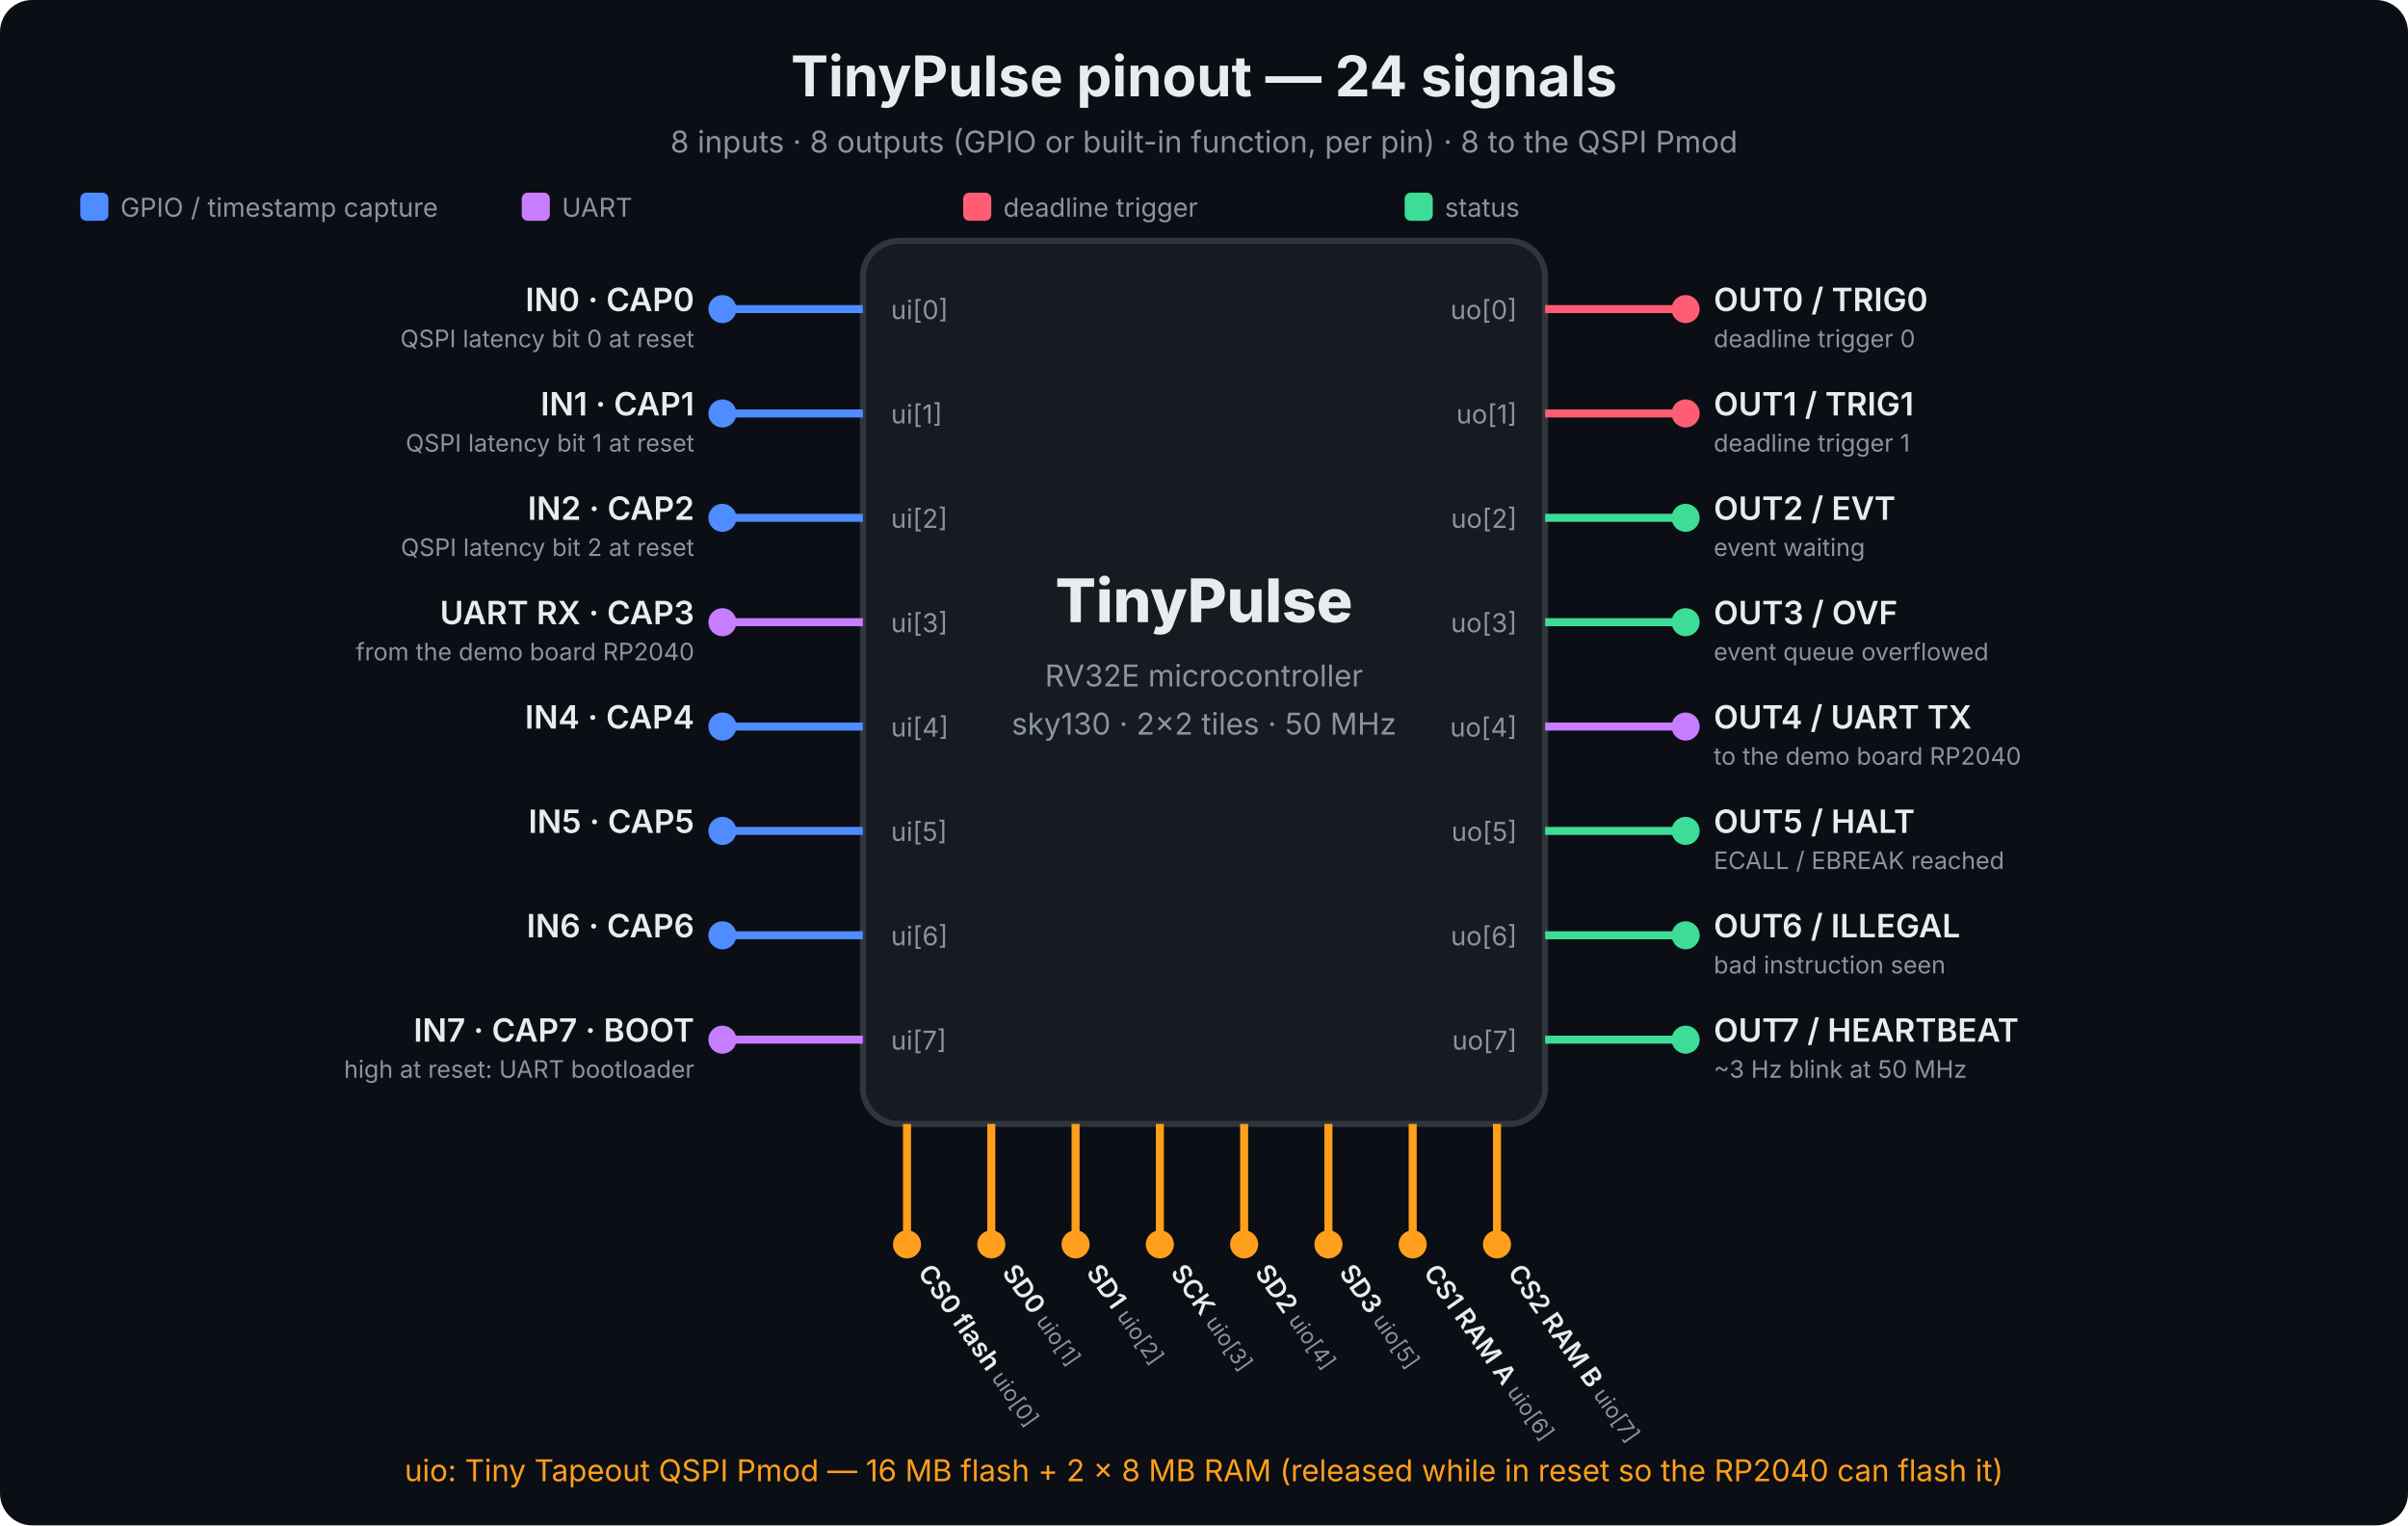
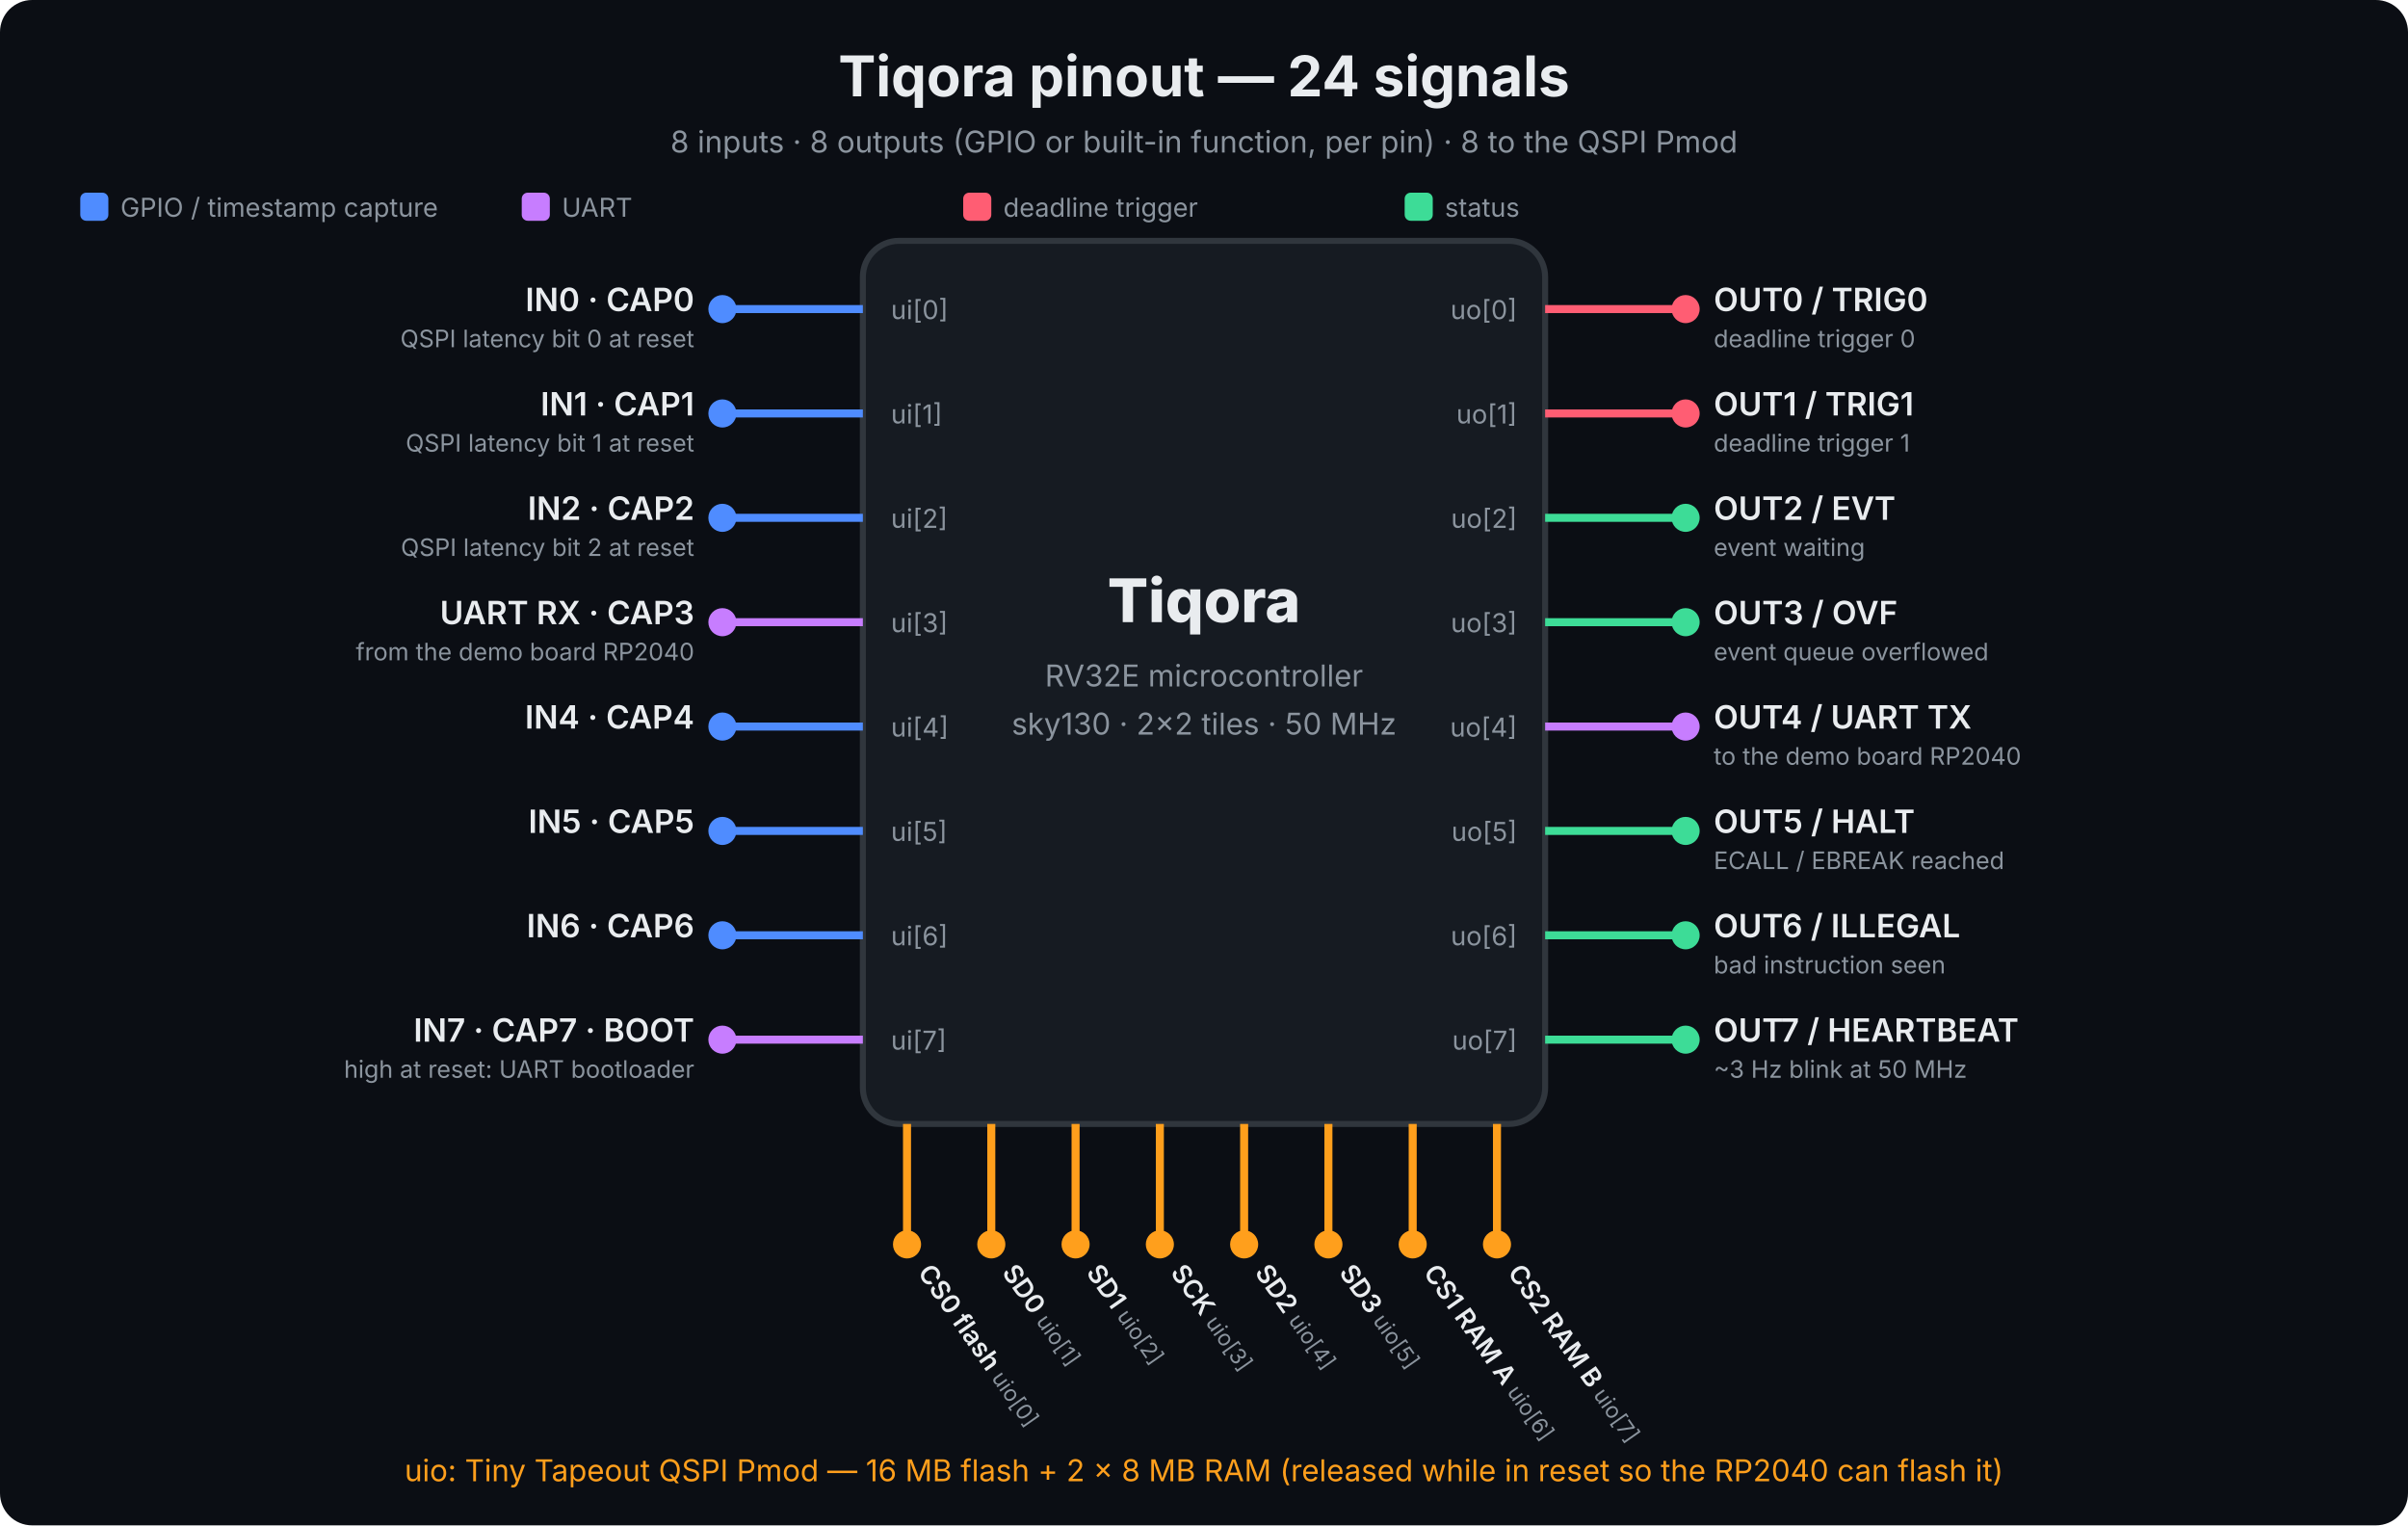
<svg xmlns="http://www.w3.org/2000/svg" viewBox="0 0 1200 760" font-family="Inter,Segoe UI,Helvetica,Arial,sans-serif">
  <rect width="1200" height="760" rx="16" fill="#0b0e14" />
-   <text x="600" y="48" fill="#e9ecef" font-size="28" font-weight="700" text-anchor="middle">TinyPulse pinout — 24 signals</text>
+   <text x="600" y="48" fill="#e9ecef" font-size="28" font-weight="700" text-anchor="middle">Tiqora pinout — 24 signals</text>
  <text x="600" y="76" fill="#8b949e" font-size="15" text-anchor="middle">8 inputs · 8 outputs (GPIO or built-in function, per pin) · 8 to the QSPI Pmod</text>
  <rect x="430" y="120" width="340" height="440" rx="18" fill="#161b22" stroke="#30363d" stroke-width="3" />
-   <text x="600" y="310" fill="#e9ecef" font-size="30" font-weight="800" text-anchor="middle">TinyPulse</text>
+   <text x="600" y="310" fill="#e9ecef" font-size="30" font-weight="800" text-anchor="middle">Tiqora</text>
  <text x="600" y="342" fill="#8b949e" font-size="15" text-anchor="middle">RV32E microcontroller</text>
  <text x="600" y="366" fill="#8b949e" font-size="15" text-anchor="middle">sky130 · 2×2 tiles · 50 MHz</text>
  <line x1="360" y1="154" x2="430" y2="154" stroke="#4f8cff" stroke-width="4" />
  <circle cx="360" cy="154" r="7" fill="#4f8cff" />
  <text x="444" y="159" fill="#8b949e" font-size="13">ui[0]</text>
  <text x="346" y="155" fill="#e9ecef" font-size="16" font-weight="600" text-anchor="end">IN0 · CAP0</text>
  <text x="346" y="173" fill="#8b949e" font-size="12" text-anchor="end">QSPI latency bit 0 at reset</text>
  <line x1="360" y1="206" x2="430" y2="206" stroke="#4f8cff" stroke-width="4" />
  <circle cx="360" cy="206" r="7" fill="#4f8cff" />
  <text x="444" y="211" fill="#8b949e" font-size="13">ui[1]</text>
  <text x="346" y="207" fill="#e9ecef" font-size="16" font-weight="600" text-anchor="end">IN1 · CAP1</text>
  <text x="346" y="225" fill="#8b949e" font-size="12" text-anchor="end">QSPI latency bit 1 at reset</text>
  <line x1="360" y1="258" x2="430" y2="258" stroke="#4f8cff" stroke-width="4" />
  <circle cx="360" cy="258" r="7" fill="#4f8cff" />
  <text x="444" y="263" fill="#8b949e" font-size="13">ui[2]</text>
  <text x="346" y="259" fill="#e9ecef" font-size="16" font-weight="600" text-anchor="end">IN2 · CAP2</text>
  <text x="346" y="277" fill="#8b949e" font-size="12" text-anchor="end">QSPI latency bit 2 at reset</text>
  <line x1="360" y1="310" x2="430" y2="310" stroke="#c77dff" stroke-width="4" />
  <circle cx="360" cy="310" r="7" fill="#c77dff" />
  <text x="444" y="315" fill="#8b949e" font-size="13">ui[3]</text>
  <text x="346" y="311" fill="#e9ecef" font-size="16" font-weight="600" text-anchor="end">UART RX · CAP3</text>
  <text x="346" y="329" fill="#8b949e" font-size="12" text-anchor="end">from the demo board RP2040</text>
  <line x1="360" y1="362" x2="430" y2="362" stroke="#4f8cff" stroke-width="4" />
  <circle cx="360" cy="362" r="7" fill="#4f8cff" />
  <text x="444" y="367" fill="#8b949e" font-size="13">ui[4]</text>
  <text x="346" y="363" fill="#e9ecef" font-size="16" font-weight="600" text-anchor="end">IN4 · CAP4</text>
  <line x1="360" y1="414" x2="430" y2="414" stroke="#4f8cff" stroke-width="4" />
  <circle cx="360" cy="414" r="7" fill="#4f8cff" />
  <text x="444" y="419" fill="#8b949e" font-size="13">ui[5]</text>
  <text x="346" y="415" fill="#e9ecef" font-size="16" font-weight="600" text-anchor="end">IN5 · CAP5</text>
  <line x1="360" y1="466" x2="430" y2="466" stroke="#4f8cff" stroke-width="4" />
  <circle cx="360" cy="466" r="7" fill="#4f8cff" />
  <text x="444" y="471" fill="#8b949e" font-size="13">ui[6]</text>
  <text x="346" y="467" fill="#e9ecef" font-size="16" font-weight="600" text-anchor="end">IN6 · CAP6</text>
  <line x1="360" y1="518" x2="430" y2="518" stroke="#c77dff" stroke-width="4" />
  <circle cx="360" cy="518" r="7" fill="#c77dff" />
  <text x="444" y="523" fill="#8b949e" font-size="13">ui[7]</text>
  <text x="346" y="519" fill="#e9ecef" font-size="16" font-weight="600" text-anchor="end">IN7 · CAP7 · BOOT</text>
  <text x="346" y="537" fill="#8b949e" font-size="12" text-anchor="end">high at reset: UART bootloader</text>
  <line x1="770" y1="154" x2="840" y2="154" stroke="#ff5d73" stroke-width="4" />
  <circle cx="840" cy="154" r="7" fill="#ff5d73" />
  <text x="756" y="159" fill="#8b949e" font-size="13" text-anchor="end">uo[0]</text>
  <text x="854" y="155" fill="#e9ecef" font-size="16" font-weight="600">OUT0 / TRIG0</text>
  <text x="854" y="173" fill="#8b949e" font-size="12">deadline trigger 0</text>
  <line x1="770" y1="206" x2="840" y2="206" stroke="#ff5d73" stroke-width="4" />
  <circle cx="840" cy="206" r="7" fill="#ff5d73" />
  <text x="756" y="211" fill="#8b949e" font-size="13" text-anchor="end">uo[1]</text>
  <text x="854" y="207" fill="#e9ecef" font-size="16" font-weight="600">OUT1 / TRIG1</text>
  <text x="854" y="225" fill="#8b949e" font-size="12">deadline trigger 1</text>
  <line x1="770" y1="258" x2="840" y2="258" stroke="#3ddc97" stroke-width="4" />
  <circle cx="840" cy="258" r="7" fill="#3ddc97" />
  <text x="756" y="263" fill="#8b949e" font-size="13" text-anchor="end">uo[2]</text>
  <text x="854" y="259" fill="#e9ecef" font-size="16" font-weight="600">OUT2 / EVT</text>
  <text x="854" y="277" fill="#8b949e" font-size="12">event waiting</text>
  <line x1="770" y1="310" x2="840" y2="310" stroke="#3ddc97" stroke-width="4" />
  <circle cx="840" cy="310" r="7" fill="#3ddc97" />
  <text x="756" y="315" fill="#8b949e" font-size="13" text-anchor="end">uo[3]</text>
  <text x="854" y="311" fill="#e9ecef" font-size="16" font-weight="600">OUT3 / OVF</text>
  <text x="854" y="329" fill="#8b949e" font-size="12">event queue overflowed</text>
  <line x1="770" y1="362" x2="840" y2="362" stroke="#c77dff" stroke-width="4" />
  <circle cx="840" cy="362" r="7" fill="#c77dff" />
  <text x="756" y="367" fill="#8b949e" font-size="13" text-anchor="end">uo[4]</text>
  <text x="854" y="363" fill="#e9ecef" font-size="16" font-weight="600">OUT4 / UART TX</text>
  <text x="854" y="381" fill="#8b949e" font-size="12">to the demo board RP2040</text>
  <line x1="770" y1="414" x2="840" y2="414" stroke="#3ddc97" stroke-width="4" />
  <circle cx="840" cy="414" r="7" fill="#3ddc97" />
  <text x="756" y="419" fill="#8b949e" font-size="13" text-anchor="end">uo[5]</text>
  <text x="854" y="415" fill="#e9ecef" font-size="16" font-weight="600">OUT5 / HALT</text>
  <text x="854" y="433" fill="#8b949e" font-size="12">ECALL / EBREAK reached</text>
  <line x1="770" y1="466" x2="840" y2="466" stroke="#3ddc97" stroke-width="4" />
  <circle cx="840" cy="466" r="7" fill="#3ddc97" />
  <text x="756" y="471" fill="#8b949e" font-size="13" text-anchor="end">uo[6]</text>
  <text x="854" y="467" fill="#e9ecef" font-size="16" font-weight="600">OUT6 / ILLEGAL</text>
  <text x="854" y="485" fill="#8b949e" font-size="12">bad instruction seen</text>
  <line x1="770" y1="518" x2="840" y2="518" stroke="#3ddc97" stroke-width="4" />
  <circle cx="840" cy="518" r="7" fill="#3ddc97" />
  <text x="756" y="523" fill="#8b949e" font-size="13" text-anchor="end">uo[7]</text>
  <text x="854" y="519" fill="#e9ecef" font-size="16" font-weight="600">OUT7 / HEARTBEAT</text>
  <text x="854" y="537" fill="#8b949e" font-size="12">~3 Hz blink at 50 MHz</text>
  <line x1="452" y1="560" x2="452" y2="620" stroke="#ff9f1c" stroke-width="4" />
  <circle cx="452" cy="620" r="7" fill="#ff9f1c" />
  <text transform="translate(457,634) rotate(55)" fill="#e9ecef" font-size="13" font-weight="600">CS0 flash <tspan fill="#8b949e" font-weight="400" font-size="11">uio[0]</tspan>
  </text>
  <line x1="494" y1="560" x2="494" y2="620" stroke="#ff9f1c" stroke-width="4" />
  <circle cx="494" cy="620" r="7" fill="#ff9f1c" />
  <text transform="translate(499,634) rotate(55)" fill="#e9ecef" font-size="13" font-weight="600">SD0 <tspan fill="#8b949e" font-weight="400" font-size="11">uio[1]</tspan>
  </text>
  <line x1="536" y1="560" x2="536" y2="620" stroke="#ff9f1c" stroke-width="4" />
  <circle cx="536" cy="620" r="7" fill="#ff9f1c" />
  <text transform="translate(541,634) rotate(55)" fill="#e9ecef" font-size="13" font-weight="600">SD1 <tspan fill="#8b949e" font-weight="400" font-size="11">uio[2]</tspan>
  </text>
  <line x1="578" y1="560" x2="578" y2="620" stroke="#ff9f1c" stroke-width="4" />
  <circle cx="578" cy="620" r="7" fill="#ff9f1c" />
  <text transform="translate(583,634) rotate(55)" fill="#e9ecef" font-size="13" font-weight="600">SCK <tspan fill="#8b949e" font-weight="400" font-size="11">uio[3]</tspan>
  </text>
  <line x1="620" y1="560" x2="620" y2="620" stroke="#ff9f1c" stroke-width="4" />
  <circle cx="620" cy="620" r="7" fill="#ff9f1c" />
  <text transform="translate(625,634) rotate(55)" fill="#e9ecef" font-size="13" font-weight="600">SD2 <tspan fill="#8b949e" font-weight="400" font-size="11">uio[4]</tspan>
  </text>
  <line x1="662" y1="560" x2="662" y2="620" stroke="#ff9f1c" stroke-width="4" />
  <circle cx="662" cy="620" r="7" fill="#ff9f1c" />
  <text transform="translate(667,634) rotate(55)" fill="#e9ecef" font-size="13" font-weight="600">SD3 <tspan fill="#8b949e" font-weight="400" font-size="11">uio[5]</tspan>
  </text>
  <line x1="704" y1="560" x2="704" y2="620" stroke="#ff9f1c" stroke-width="4" />
  <circle cx="704" cy="620" r="7" fill="#ff9f1c" />
  <text transform="translate(709,634) rotate(55)" fill="#e9ecef" font-size="13" font-weight="600">CS1 RAM A <tspan fill="#8b949e" font-weight="400" font-size="11">uio[6]</tspan>
  </text>
  <line x1="746" y1="560" x2="746" y2="620" stroke="#ff9f1c" stroke-width="4" />
  <circle cx="746" cy="620" r="7" fill="#ff9f1c" />
  <text transform="translate(751,634) rotate(55)" fill="#e9ecef" font-size="13" font-weight="600">CS2 RAM B <tspan fill="#8b949e" font-weight="400" font-size="11">uio[7]</tspan>
  </text>
  <text x="600" y="738" fill="#ff9f1c" font-size="15" text-anchor="middle">uio: Tiny Tapeout QSPI Pmod — 16 MB flash + 2 × 8 MB RAM (released while in reset so the RP2040 can flash it)</text>
  <rect x="40" y="96" width="14" height="14" rx="3" fill="#4f8cff" />
  <text x="60" y="108" fill="#8b949e" font-size="13">GPIO / timestamp capture</text>
  <rect x="260" y="96" width="14" height="14" rx="3" fill="#c77dff" />
  <text x="280" y="108" fill="#8b949e" font-size="13">UART</text>
  <rect x="480" y="96" width="14" height="14" rx="3" fill="#ff5d73" />
  <text x="500" y="108" fill="#8b949e" font-size="13">deadline trigger</text>
  <rect x="700" y="96" width="14" height="14" rx="3" fill="#3ddc97" />
  <text x="720" y="108" fill="#8b949e" font-size="13">status</text>
</svg>
